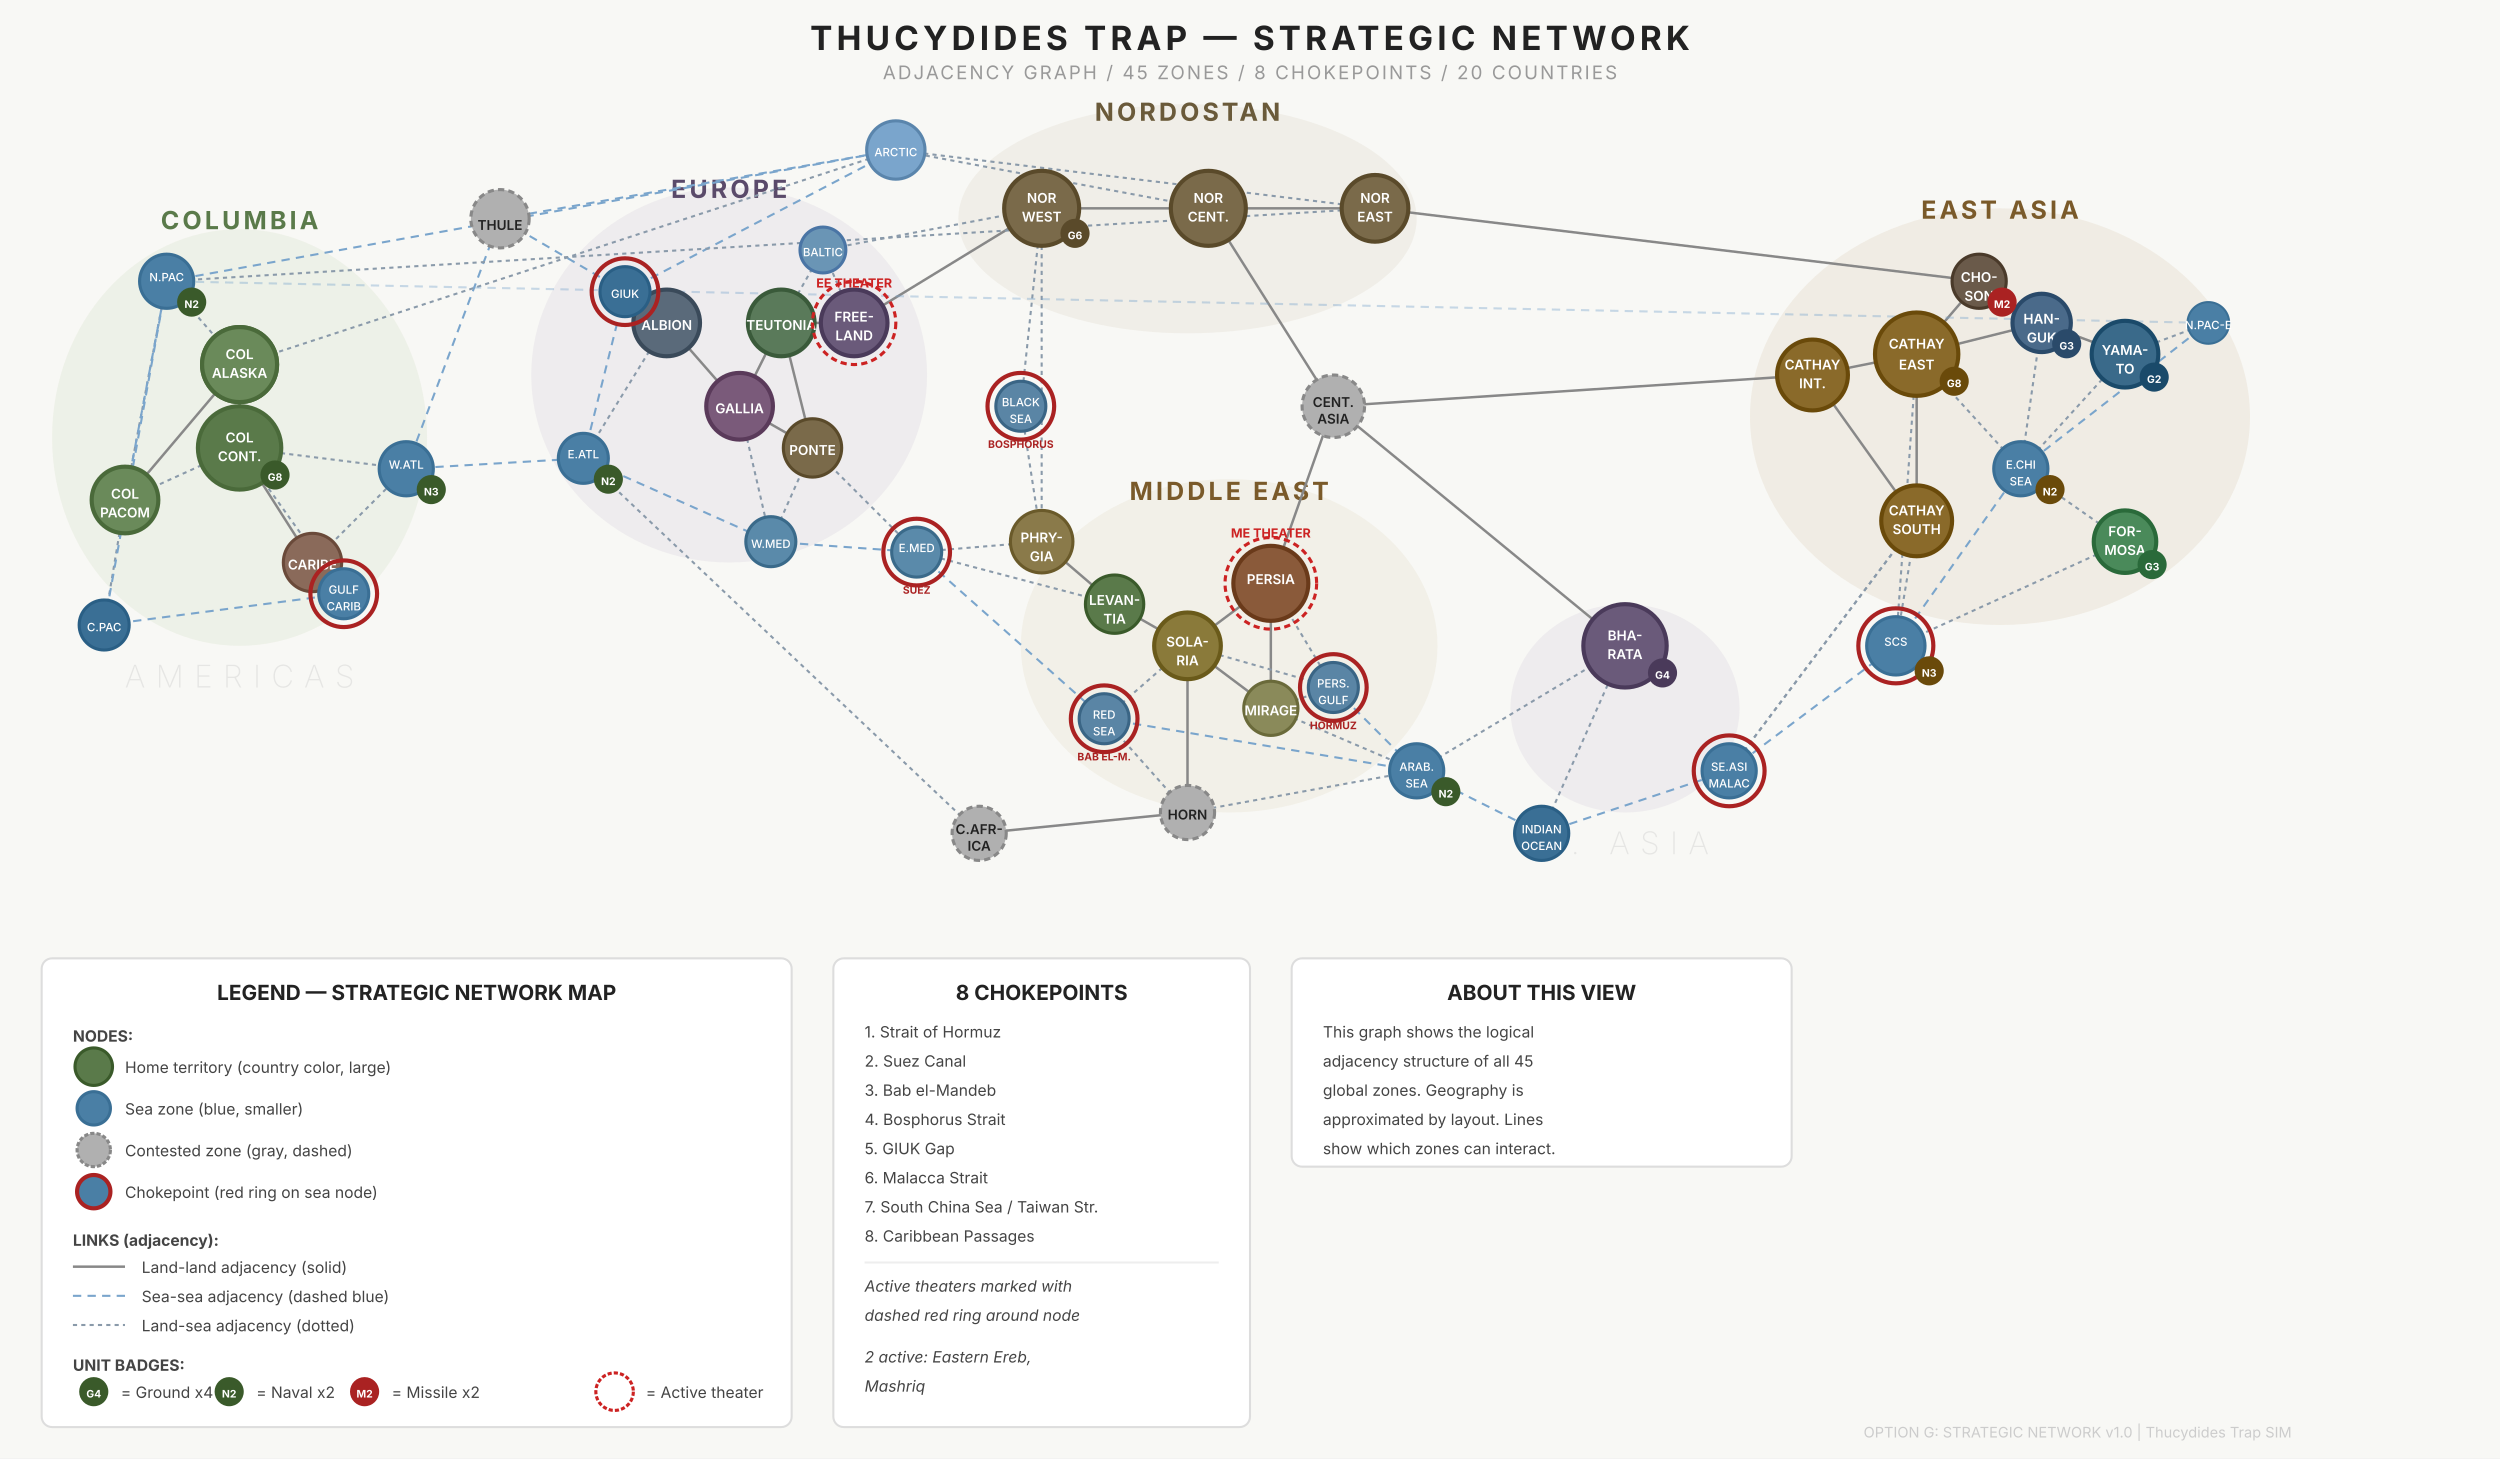
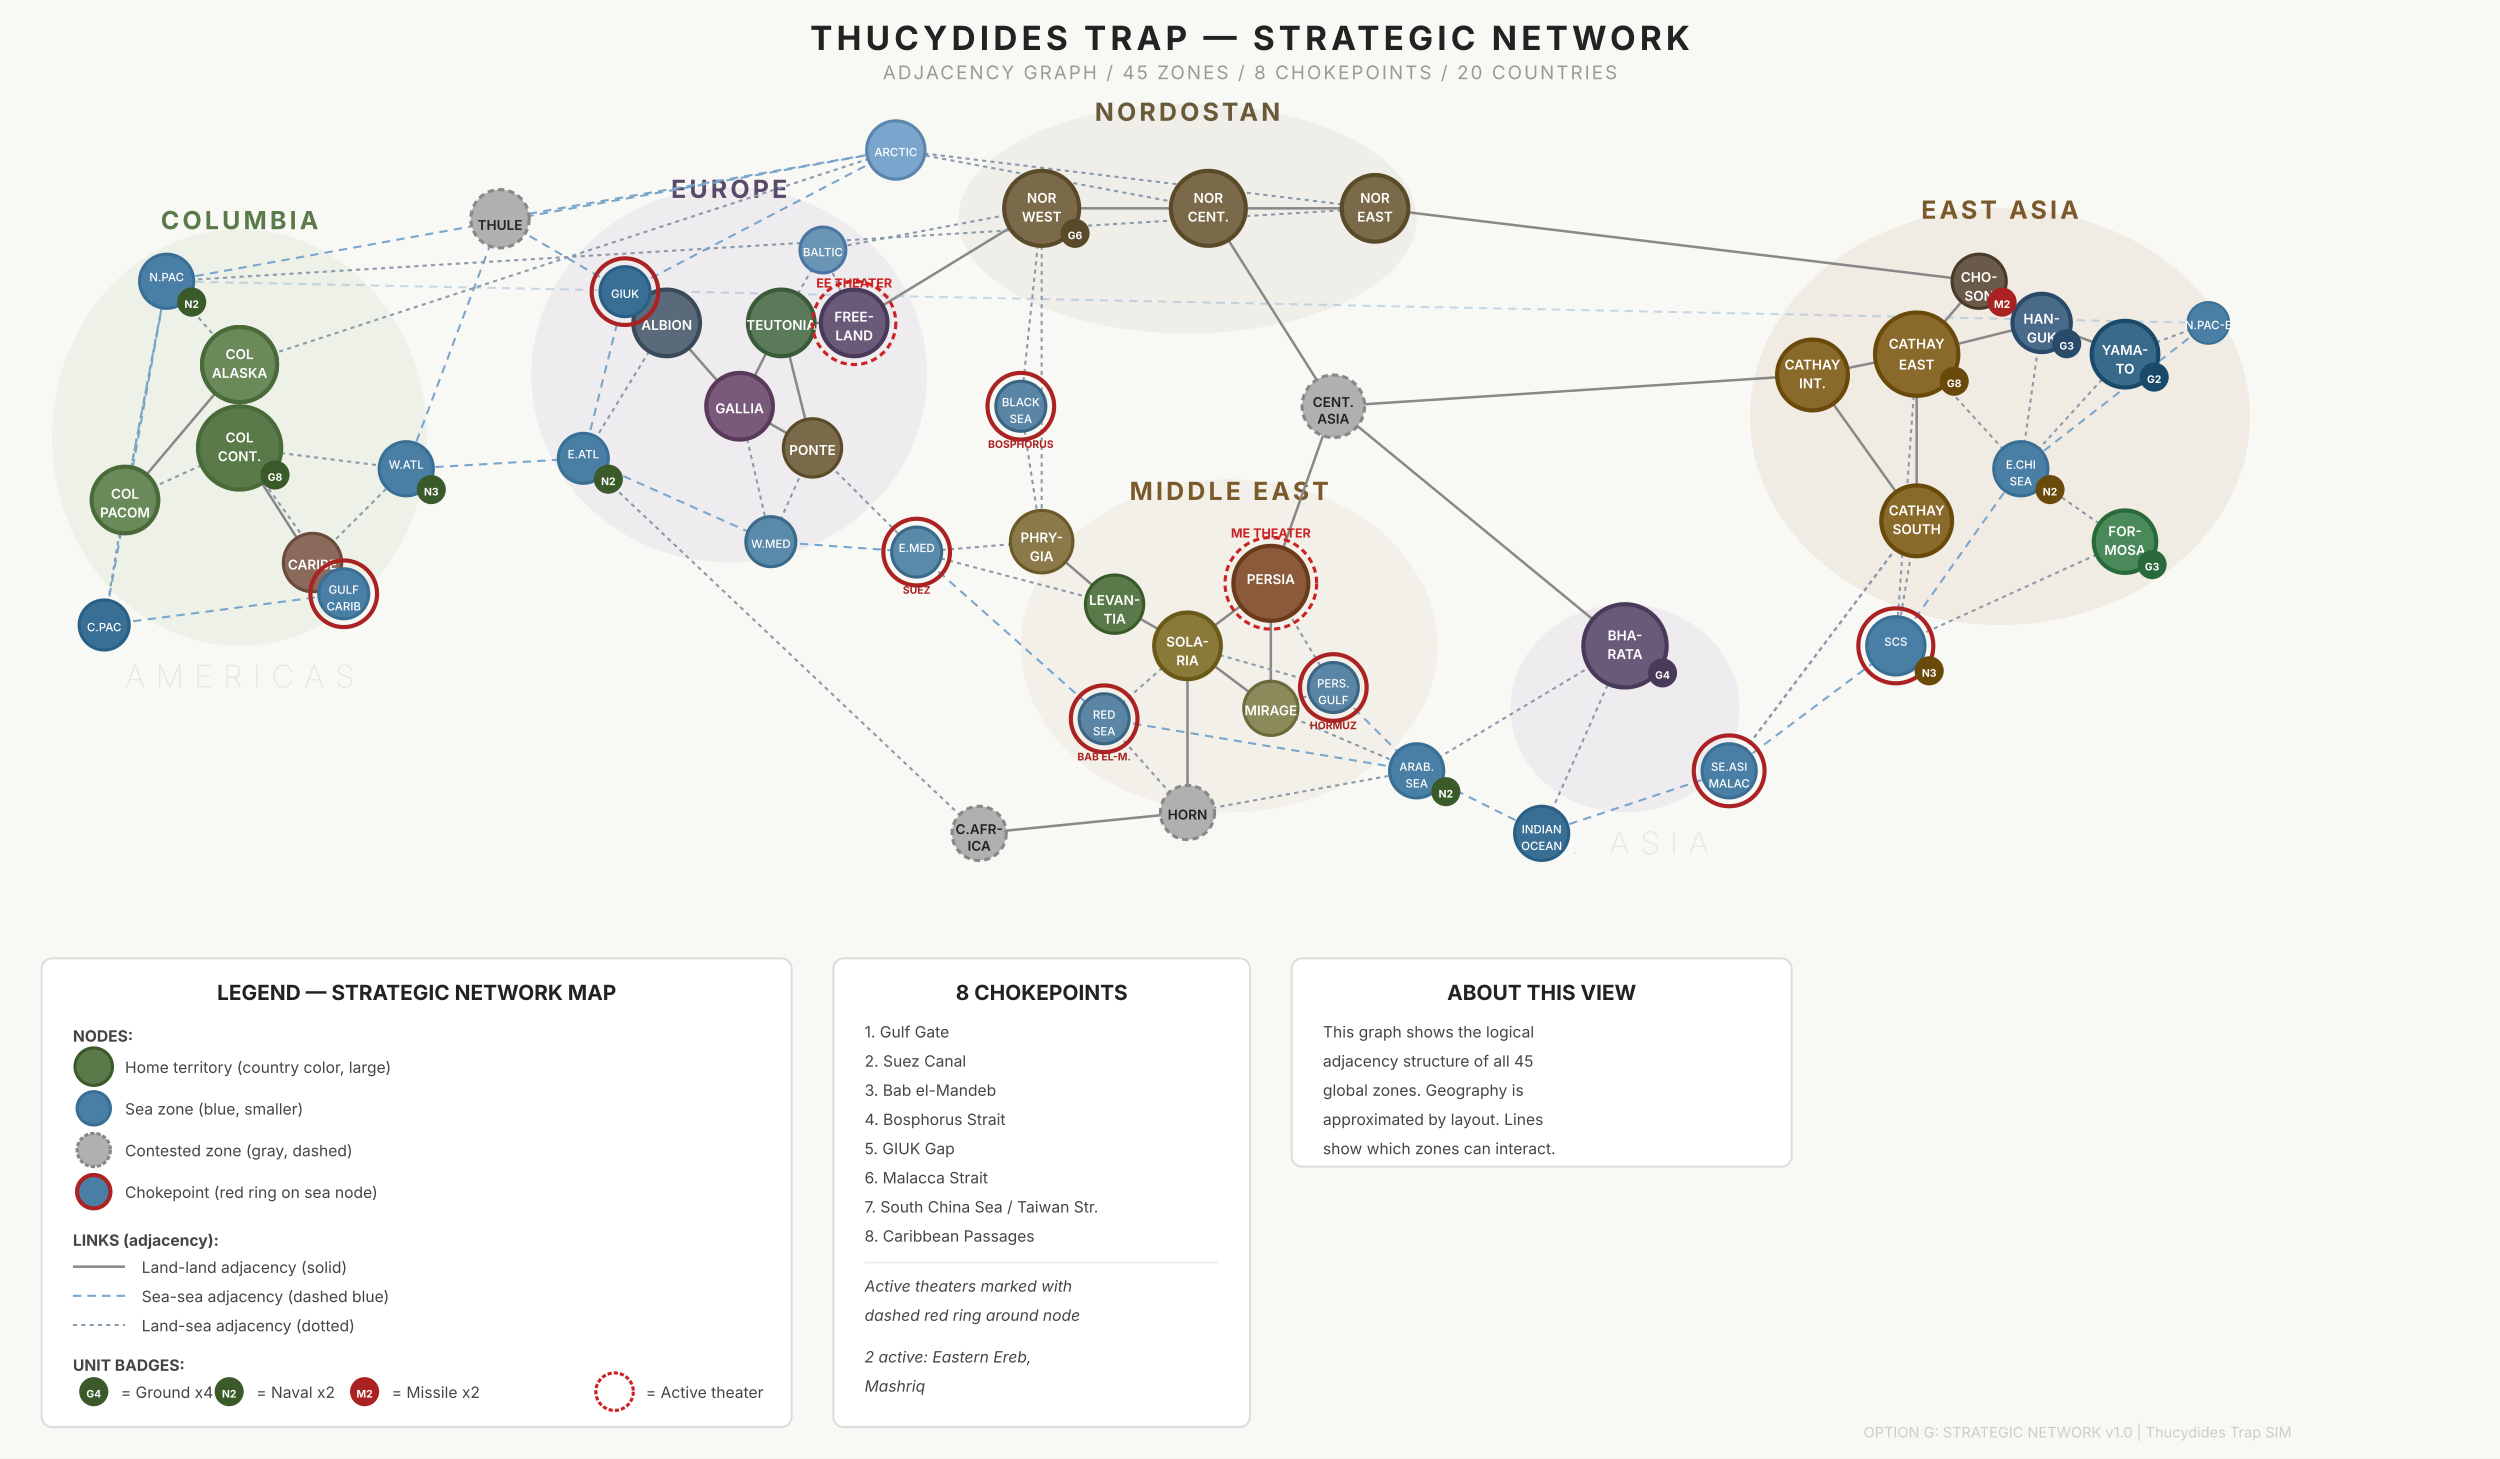
<svg xmlns="http://www.w3.org/2000/svg" viewBox="0 0 1200 700" width="1200" height="700">
  <defs>
    <style>
      .node-label { font-family: 'Inter', 'Helvetica Neue', Arial, sans-serif; font-size: 6.5px; fill: #fff; text-anchor: middle; dominant-baseline: central; font-weight: 600; }
      .node-label-dark { font-family: 'Inter', 'Helvetica Neue', Arial, sans-serif; font-size: 6.5px; fill: #222; text-anchor: middle; dominant-baseline: central; font-weight: 600; }
      .node-label-sea { font-family: 'Inter', 'Helvetica Neue', Arial, sans-serif; font-size: 5.5px; fill: #fff; text-anchor: middle; dominant-baseline: central; font-weight: 500; }
      .country-label { font-family: 'Inter', 'Helvetica Neue', Arial, sans-serif; font-size: 12px; text-anchor: middle; font-weight: 700; letter-spacing: 1.5px; }
      .continent-label { font-family: 'Inter', 'Helvetica Neue', Arial, sans-serif; font-size: 15px; fill: #bbb; text-anchor: middle; font-weight: 200; letter-spacing: 5px; }
      .unit-info { font-family: 'Inter', 'Helvetica Neue', Arial, sans-serif; font-size: 5px; fill: #444; text-anchor: middle; font-weight: 600; }
      .unit-badge { font-family: 'Inter', 'Helvetica Neue', Arial, sans-serif; font-size: 5px; fill: white; text-anchor: middle; dominant-baseline: central; font-weight: 700; }
      .legend-text { font-family: 'Inter', 'Helvetica Neue', Arial, sans-serif; font-size: 7.5px; fill: #444; }
      .legend-title { font-family: 'Inter', 'Helvetica Neue', Arial, sans-serif; font-size: 10px; fill: #222; font-weight: 700; }
      .chokepoint-label { font-family: 'Inter', Arial, sans-serif; font-size: 5px; fill: #aa2222; text-anchor: middle; font-weight: 700; }
      .link-land { stroke: #888; stroke-width: 1.2; fill: none; }
      .link-sea { stroke: #7aa5cc; stroke-width: 1; fill: none; stroke-dasharray: 4,3; }
      .link-mixed { stroke: #8a9aaa; stroke-width: 1; fill: none; stroke-dasharray: 2,2; }
    </style>
  </defs>
  <rect width="1200" height="700" fill="#f8f8f5" />
  <text x="600" y="24" font-family="'Inter', 'Helvetica Neue', Arial, sans-serif" font-size="16" fill="#222" text-anchor="middle" font-weight="700" letter-spacing="2">THUCYDIDES TRAP — STRATEGIC NETWORK</text>
  <text x="600" y="38" font-family="'Inter', Arial, sans-serif" font-size="9" fill="#999" text-anchor="middle" letter-spacing="1">ADJACENCY GRAPH  /  45 ZONES  /  8 CHOKEPOINTS  /  20 COUNTRIES</text>
  <ellipse cx="115" cy="210" rx="90" ry="100" fill="#d5e0c8" opacity="0.3" />
  <text x="115" y="110" class="country-label" fill="#5a7a4a">COLUMBIA</text>
  <ellipse cx="350" cy="180" rx="95" ry="90" fill="#d0c8d8" opacity="0.25" />
  <text x="350" y="95" class="country-label" fill="#5a4a6a">EUROPE</text>
  <ellipse cx="570" cy="105" rx="110" ry="55" fill="#d8d0c0" opacity="0.25" />
  <text x="570" y="58" class="country-label" fill="#6a5a3a">NORDOSTAN</text>
  <ellipse cx="590" cy="310" rx="100" ry="80" fill="#e0d8c0" opacity="0.25" />
  <text x="590" y="240" class="country-label" fill="#7a5a2a">MIDDLE EAST</text>
  <ellipse cx="780" cy="340" rx="55" ry="50" fill="#d0c8d8" opacity="0.25" />
  <ellipse cx="960" cy="200" rx="120" ry="100" fill="#d8c8b0" opacity="0.25" />
  <text x="960" y="105" class="country-label" fill="#7a5a2a">EAST ASIA</text>
  <text x="115" y="330" class="continent-label" opacity="0.3">AMERICAS</text>
  <text x="780" y="410" class="continent-label" opacity="0.3" font-size="10">S. ASIA</text>
  <line x1="115" y1="175" x2="115" y2="215" class="link-land" />
  <line x1="115" y1="175" x2="60" y2="240" class="link-land" />
  <line x1="115" y1="215" x2="60" y2="240" class="link-mixed" />
  <line x1="115" y1="175" x2="80" y2="135" class="link-mixed" />
  <line x1="60" y1="240" x2="50" y2="300" class="link-mixed" />
  <line x1="60" y1="240" x2="80" y2="135" class="link-mixed" />
  <line x1="115" y1="215" x2="195" y2="225" class="link-mixed" />
  <line x1="115" y1="215" x2="165" y2="285" class="link-mixed" />
  <line x1="115" y1="215" x2="150" y2="270" class="link-land" />
  <line x1="150" y1="270" x2="165" y2="285" class="link-mixed" />
  <line x1="150" y1="270" x2="195" y2="225" class="link-mixed" />
  <line x1="195" y1="225" x2="280" y2="220" class="link-sea" />
  <line x1="195" y1="225" x2="240" y2="105" class="link-sea" />
  <line x1="280" y1="220" x2="300" y2="140" class="link-sea" />
  <line x1="300" y1="140" x2="240" y2="105" class="link-sea" />
  <line x1="300" y1="140" x2="430" y2="72" class="link-sea" />
  <line x1="240" y1="105" x2="430" y2="72" class="link-sea" />
  <line x1="80" y1="135" x2="430" y2="72" class="link-sea" />
  <line x1="115" y1="175" x2="430" y2="72" class="link-mixed" />
  <line x1="320" y1="155" x2="280" y2="220" class="link-mixed" />
  <line x1="320" y1="155" x2="300" y2="140" class="link-mixed" />
  <line x1="320" y1="155" x2="355" y2="195" class="link-land" />
  <line x1="355" y1="195" x2="375" y2="155" class="link-land" />
  <line x1="355" y1="195" x2="390" y2="215" class="link-land" />
  <line x1="375" y1="155" x2="390" y2="215" class="link-land" />
  <line x1="375" y1="155" x2="410" y2="155" class="link-land" />
  <line x1="375" y1="155" x2="395" y2="120" class="link-mixed" />
  <line x1="395" y1="120" x2="410" y2="155" class="link-mixed" />
  <line x1="395" y1="120" x2="500" y2="100" class="link-mixed" />
  <line x1="410" y1="155" x2="500" y2="100" class="link-land" />
  <line x1="355" y1="195" x2="370" y2="260" class="link-mixed" />
  <line x1="280" y1="220" x2="370" y2="260" class="link-sea" />
  <line x1="390" y1="215" x2="370" y2="260" class="link-mixed" />
  <line x1="390" y1="215" x2="440" y2="265" class="link-mixed" />
  <line x1="370" y1="260" x2="440" y2="265" class="link-sea" />
  <line x1="440" y1="265" x2="500" y2="260" class="link-mixed" />
  <line x1="440" y1="265" x2="535" y2="290" class="link-mixed" />
  <line x1="440" y1="265" x2="530" y2="345" class="link-sea" />
  <line x1="500" y1="260" x2="490" y2="195" class="link-mixed" />
  <line x1="490" y1="195" x2="500" y2="100" class="link-mixed" />
  <line x1="500" y1="100" x2="580" y2="100" class="link-land" />
  <line x1="580" y1="100" x2="660" y2="100" class="link-land" />
  <line x1="580" y1="100" x2="430" y2="72" class="link-mixed" />
  <line x1="660" y1="100" x2="430" y2="72" class="link-mixed" />
  <line x1="660" y1="100" x2="80" y2="135" class="link-mixed" />
  <line x1="580" y1="100" x2="640" y2="195" class="link-land" />
  <line x1="640" y1="195" x2="610" y2="280" class="link-land" />
  <line x1="640" y1="195" x2="780" y2="310" class="link-land" />
  <line x1="640" y1="195" x2="870" y2="180" class="link-land" />
  <line x1="500" y1="260" x2="500" y2="100" class="link-mixed" />
  <line x1="535" y1="290" x2="500" y2="260" class="link-land" />
  <line x1="535" y1="290" x2="570" y2="310" class="link-land" />
  <line x1="570" y1="310" x2="610" y2="280" class="link-land" />
  <line x1="570" y1="310" x2="610" y2="340" class="link-land" />
  <line x1="570" y1="310" x2="530" y2="345" class="link-mixed" />
  <line x1="610" y1="280" x2="610" y2="340" class="link-land" />
  <line x1="610" y1="280" x2="640" y2="330" class="link-mixed" />
  <line x1="570" y1="310" x2="640" y2="330" class="link-mixed" />
  <line x1="610" y1="340" x2="640" y2="330" class="link-mixed" />
  <line x1="610" y1="340" x2="680" y2="370" class="link-mixed" />
  <line x1="640" y1="330" x2="680" y2="370" class="link-sea" />
  <line x1="530" y1="345" x2="680" y2="370" class="link-sea" />
  <line x1="570" y1="390" x2="530" y2="345" class="link-mixed" />
  <line x1="570" y1="390" x2="680" y2="370" class="link-mixed" />
  <line x1="570" y1="390" x2="570" y2="310" class="link-land" />
  <line x1="570" y1="390" x2="470" y2="400" class="link-land" />
  <line x1="470" y1="400" x2="280" y2="220" class="link-mixed" />
  <line x1="680" y1="370" x2="780" y2="310" class="link-mixed" />
  <line x1="680" y1="370" x2="740" y2="400" class="link-sea" />
  <line x1="740" y1="400" x2="780" y2="310" class="link-mixed" />
  <line x1="740" y1="400" x2="830" y2="370" class="link-sea" />
  <line x1="830" y1="370" x2="910" y2="310" class="link-sea" />
  <line x1="830" y1="370" x2="920" y2="250" class="link-mixed" />
  <line x1="920" y1="170" x2="870" y2="180" class="link-land" />
  <line x1="920" y1="170" x2="920" y2="250" class="link-land" />
  <line x1="870" y1="180" x2="920" y2="250" class="link-land" />
  <line x1="920" y1="170" x2="970" y2="225" class="link-mixed" />
  <line x1="920" y1="170" x2="910" y2="310" class="link-mixed" />
  <line x1="920" y1="250" x2="910" y2="310" class="link-mixed" />
  <line x1="920" y1="250" x2="830" y2="370" class="link-mixed" />
  <line x1="970" y1="225" x2="1020" y2="260" class="link-mixed" />
  <line x1="970" y1="225" x2="1020" y2="170" class="link-mixed" />
  <line x1="970" y1="225" x2="980" y2="155" class="link-mixed" />
  <line x1="970" y1="225" x2="910" y2="310" class="link-sea" />
  <line x1="970" y1="225" x2="1060" y2="155" class="link-sea" />
  <line x1="910" y1="310" x2="1020" y2="260" class="link-mixed" />
  <line x1="1020" y1="170" x2="980" y2="155" class="link-land" />
  <line x1="1020" y1="170" x2="1060" y2="155" class="link-mixed" />
  <line x1="980" y1="155" x2="950" y2="135" class="link-land" />
  <line x1="980" y1="155" x2="920" y2="170" class="link-land" />
  <line x1="950" y1="135" x2="920" y2="170" class="link-land" />
  <line x1="950" y1="135" x2="660" y2="100" class="link-land" />
  <line x1="80" y1="135" x2="1060" y2="155" class="link-sea" opacity="0.4" />
  <line x1="80" y1="135" x2="60" y2="240" class="link-sea" />
  <line x1="50" y1="300" x2="80" y2="135" class="link-sea" />
  <line x1="50" y1="300" x2="165" y2="285" class="link-sea" />
  <circle cx="115" cy="175" r="18" fill="#6a8a5a" stroke="#4a6a3a" stroke-width="2" />
  <text x="115" y="173" class="node-label">ALASKA</text>
  <text x="115" y="181" class="node-label" font-size="5" />
  <circle cx="80" cy="135" r="5" fill="#6a8a5a" stroke="#4a6a3a" stroke-width="1" opacity="0" />
  <circle cx="115" cy="175" r="18" fill="#6a8a5a" stroke="#4a6a3a" stroke-width="2" />
  <text x="115" y="170" class="node-label">COL</text>
  <text x="115" y="179" class="node-label">ALASKA</text>
  <circle cx="115" cy="215" r="20" fill="#5a7a4a" stroke="#4a6a3a" stroke-width="2" />
  <text x="115" y="210" class="node-label">COL</text>
  <text x="115" y="219" class="node-label">CONT.</text>
  <circle cx="132" cy="228" r="7" fill="#3a5a2a" />
  <text x="132" y="229" class="unit-badge">G8</text>
  <circle cx="60" cy="240" r="16" fill="#6a8a5a" stroke="#4a6a3a" stroke-width="2" />
  <text x="60" y="237" class="node-label">COL</text>
  <text x="60" y="246" class="node-label">PACOM</text>
  <circle cx="150" cy="270" r="14" fill="#8a6a5a" stroke="#6a4a3a" stroke-width="1.5" />
  <text x="150" y="271" class="node-label">CARIBE</text>
  <circle cx="320" cy="155" r="16" fill="#5a6a7a" stroke="#3a4a5a" stroke-width="2" />
  <text x="320" y="156" class="node-label">ALBION</text>
  <circle cx="355" cy="195" r="16" fill="#7a5a7a" stroke="#5a3a5a" stroke-width="2" />
  <text x="355" y="196" class="node-label">GALLIA</text>
  <circle cx="375" cy="155" r="16" fill="#5a7a5a" stroke="#3a5a3a" stroke-width="2" />
  <text x="375" y="156" class="node-label">TEUTONIA</text>
  <circle cx="390" cy="215" r="14" fill="#7a6a4a" stroke="#5a4a2a" stroke-width="1.5" />
  <text x="390" y="216" class="node-label">PONTE</text>
  <circle cx="410" cy="155" r="16" fill="#6a5a7a" stroke="#4a3a5a" stroke-width="2" />
  <text x="410" y="152" class="node-label">FREE-</text>
  <text x="410" y="161" class="node-label">LAND</text>
  <circle cx="410" cy="155" r="20" fill="none" stroke="#cc2222" stroke-width="1.5" stroke-dasharray="3,2" />
  <circle cx="500" cy="100" r="18" fill="#7a6a4a" stroke="#5a4a2a" stroke-width="2" />
  <text x="500" y="95" class="node-label">NOR</text>
  <text x="500" y="104" class="node-label">WEST</text>
  <circle cx="516" cy="112" r="7" fill="#5a4a2a" />
  <text x="516" y="113" class="unit-badge">G6</text>
  <circle cx="580" cy="100" r="18" fill="#7a6a4a" stroke="#5a4a2a" stroke-width="2" />
  <text x="580" y="95" class="node-label">NOR</text>
  <text x="580" y="104" class="node-label">CENT.</text>
  <circle cx="660" cy="100" r="16" fill="#7a6a4a" stroke="#5a4a2a" stroke-width="2" />
  <text x="660" y="95" class="node-label">NOR</text>
  <text x="660" y="104" class="node-label">EAST</text>
  <circle cx="500" cy="260" r="15" fill="#8a7a4a" stroke="#6a5a2a" stroke-width="1.5" />
  <text x="500" y="258" class="node-label">PHRY-</text>
  <text x="500" y="267" class="node-label">GIA</text>
  <circle cx="535" cy="290" r="14" fill="#5a7a4a" stroke="#3a5a2a" stroke-width="1.5" />
  <text x="535" y="288" class="node-label">LEVAN-</text>
  <text x="535" y="297" class="node-label">TIA</text>
  <circle cx="570" cy="310" r="16" fill="#8a7a3a" stroke="#6a5a1a" stroke-width="2" />
  <text x="570" y="308" class="node-label">SOLA-</text>
  <text x="570" y="317" class="node-label">RIA</text>
  <circle cx="610" cy="280" r="18" fill="#8a5a3a" stroke="#6a3a1a" stroke-width="2" />
  <text x="610" y="278" class="node-label">PERSIA</text>
  <circle cx="610" cy="280" r="22" fill="none" stroke="#cc2222" stroke-width="1.5" stroke-dasharray="3,2" />
  <circle cx="610" cy="340" r="13" fill="#8a8a5a" stroke="#6a6a3a" stroke-width="1.5" />
  <text x="610" y="341" class="node-label">MIRAGE</text>
  <circle cx="780" cy="310" r="20" fill="#6a5a7a" stroke="#4a3a5a" stroke-width="2" />
  <text x="780" y="305" class="node-label">BHA-</text>
  <text x="780" y="314" class="node-label">RATA</text>
  <circle cx="798" cy="323" r="7" fill="#4a3a5a" />
  <text x="798" y="324" class="unit-badge">G4</text>
  <circle cx="920" cy="170" r="20" fill="#8a6a2a" stroke="#6a4a0a" stroke-width="2" />
  <text x="920" y="165" class="node-label">CATHAY</text>
  <text x="920" y="175" class="node-label">EAST</text>
  <circle cx="938" cy="183" r="7" fill="#6a4a0a" />
  <text x="938" y="184" class="unit-badge">G8</text>
  <circle cx="870" cy="180" r="17" fill="#8a6a2a" stroke="#6a4a0a" stroke-width="2" />
  <text x="870" y="175" class="node-label">CATHAY</text>
  <text x="870" y="184" class="node-label">INT.</text>
  <circle cx="920" cy="250" r="17" fill="#8a6a2a" stroke="#6a4a0a" stroke-width="2" />
  <text x="920" y="245" class="node-label">CATHAY</text>
  <text x="920" y="254" class="node-label">SOUTH</text>
  <circle cx="1020" cy="170" r="16" fill="#3a6a8a" stroke="#1a4a6a" stroke-width="2" />
  <text x="1020" y="168" class="node-label">YAMA-</text>
  <text x="1020" y="177" class="node-label">TO</text>
  <circle cx="1034" cy="181" r="7" fill="#1a4a6a" />
  <text x="1034" y="182" class="unit-badge">G2</text>
  <circle cx="980" cy="155" r="14" fill="#4a6a8a" stroke="#2a4a6a" stroke-width="2" />
  <text x="980" y="153" class="node-label">HAN-</text>
  <text x="980" y="162" class="node-label">GUK</text>
  <circle cx="992" cy="165" r="7" fill="#2a4a6a" />
  <text x="992" y="166" class="unit-badge">G3</text>
  <circle cx="950" cy="135" r="13" fill="#6a5a4a" stroke="#4a3a2a" stroke-width="1.5" />
  <text x="950" y="133" class="node-label">CHO-</text>
  <text x="950" y="142" class="node-label">SON</text>
  <circle cx="961" cy="145" r="7" fill="#aa2222" />
  <text x="961" y="146" class="unit-badge">M2</text>
  <circle cx="1020" cy="260" r="15" fill="#4a8a5a" stroke="#2a6a3a" stroke-width="2" />
  <text x="1020" y="255" class="node-label">FOR-</text>
  <text x="1020" y="264" class="node-label">MOSA</text>
  <circle cx="1033" cy="271" r="7" fill="#2a6a3a" />
  <text x="1033" y="272" class="unit-badge">G3</text>
  <circle cx="80" cy="135" r="13" fill="#4a7fa5" stroke="#3a6f95" stroke-width="1.5" />
  <text x="80" y="133" class="node-label-sea">N.PAC</text>
  <circle cx="92" cy="145" r="7" fill="#3a5a2a" />
  <text x="92" y="146" class="unit-badge">N2</text>
  <circle cx="50" cy="300" r="12" fill="#3a6f95" stroke="#2a5f85" stroke-width="1.5" />
  <text x="50" y="301" class="node-label-sea">C.PAC</text>
  <circle cx="195" cy="225" r="13" fill="#4a7fa5" stroke="#3a6f95" stroke-width="1.5" />
  <text x="195" y="223" class="node-label-sea">W.ATL</text>
  <circle cx="207" cy="235" r="7" fill="#3a5a2a" />
  <text x="207" y="236" class="unit-badge">N3</text>
  <circle cx="165" cy="285" r="12" fill="#4a7fa5" stroke="#3a6f95" stroke-width="1.5" />
  <text x="165" y="283" class="node-label-sea">GULF</text>
  <text x="165" y="291" class="node-label-sea">CARIB</text>
  <circle cx="165" cy="285" r="16" fill="none" stroke="#aa2222" stroke-width="2" />
  <circle cx="280" cy="220" r="12" fill="#4a7fa5" stroke="#3a6f95" stroke-width="1.5" />
  <text x="280" y="218" class="node-label-sea">E.ATL</text>
  <circle cx="292" cy="230" r="7" fill="#3a5a2a" />
  <text x="292" y="231" class="unit-badge">N2</text>
  <circle cx="300" cy="140" r="12" fill="#3a6f95" stroke="#2a5f85" stroke-width="1.5" />
  <text x="300" y="141" class="node-label-sea">GIUK</text>
  <circle cx="300" cy="140" r="16" fill="none" stroke="#aa2222" stroke-width="2" />
  <circle cx="430" cy="72" r="14" fill="#7aa5cc" stroke="#5a85ac" stroke-width="1.5" />
  <text x="430" y="73" class="node-label-sea">ARCTIC</text>
  <circle cx="395" cy="120" r="11" fill="#6a95b5" stroke="#4a75a5" stroke-width="1.5" />
  <text x="395" y="121" class="node-label-sea">BALTIC</text>
  <circle cx="490" cy="195" r="12" fill="#5a85a5" stroke="#3a6585" stroke-width="1.5" />
  <text x="490" y="193" class="node-label-sea">BLACK</text>
  <text x="490" y="201" class="node-label-sea">SEA</text>
  <circle cx="490" cy="195" r="16" fill="none" stroke="#aa2222" stroke-width="2" />
  <text x="490" y="215" class="chokepoint-label">BOSPHORUS</text>
  <circle cx="370" cy="260" r="12" fill="#5a8aaa" stroke="#3a6a8a" stroke-width="1.5" />
  <text x="370" y="261" class="node-label-sea">W.MED</text>
  <circle cx="440" cy="265" r="12" fill="#5a8aaa" stroke="#3a6a8a" stroke-width="1.5" />
  <text x="440" y="263" class="node-label-sea">E.MED</text>
  <circle cx="440" cy="265" r="16" fill="none" stroke="#aa2222" stroke-width="2" />
  <text x="440" y="285" class="chokepoint-label">SUEZ</text>
  <circle cx="530" cy="345" r="12" fill="#5a85a5" stroke="#3a6585" stroke-width="1.5" />
  <text x="530" y="343" class="node-label-sea">RED</text>
  <text x="530" y="351" class="node-label-sea">SEA</text>
  <circle cx="530" cy="345" r="16" fill="none" stroke="#aa2222" stroke-width="2" />
  <text x="530" y="365" class="chokepoint-label">BAB EL-M.</text>
  <circle cx="640" cy="330" r="12" fill="#5a85a5" stroke="#3a6585" stroke-width="1.5" />
  <text x="640" y="328" class="node-label-sea">PERS.</text>
  <text x="640" y="336" class="node-label-sea">GULF</text>
  <circle cx="640" cy="330" r="16" fill="none" stroke="#aa2222" stroke-width="2" />
  <text x="640" y="350" class="chokepoint-label">HORMUZ</text>
  <circle cx="680" cy="370" r="13" fill="#4a7fa5" stroke="#3a6f95" stroke-width="1.5" />
  <text x="680" y="368" class="node-label-sea">ARAB.</text>
  <text x="680" y="376" class="node-label-sea">SEA</text>
  <circle cx="694" cy="380" r="7" fill="#3a5a2a" />
  <text x="694" y="381" class="unit-badge">N2</text>
  <circle cx="740" cy="400" r="13" fill="#3a6f95" stroke="#2a5f85" stroke-width="1.5" />
  <text x="740" y="398" class="node-label-sea">INDIAN</text>
  <text x="740" y="406" class="node-label-sea">OCEAN</text>
  <circle cx="830" cy="370" r="13" fill="#4a7fa5" stroke="#3a6f95" stroke-width="1.5" />
  <text x="830" y="368" class="node-label-sea">SE.ASI</text>
  <text x="830" y="376" class="node-label-sea">MALAC</text>
  <circle cx="830" cy="370" r="17" fill="none" stroke="#aa2222" stroke-width="2" />
  <circle cx="910" cy="310" r="14" fill="#4a7fa5" stroke="#3a6f95" stroke-width="1.5" />
  <text x="910" y="308" class="node-label-sea">SCS</text>
  <circle cx="910" cy="310" r="18" fill="none" stroke="#aa2222" stroke-width="2" />
  <circle cx="926" cy="322" r="7" fill="#6a4a0a" />
  <text x="926" y="323" class="unit-badge">N3</text>
  <circle cx="970" cy="225" r="13" fill="#4a7fa5" stroke="#3a6f95" stroke-width="1.5" />
  <text x="970" y="223" class="node-label-sea">E.CHI</text>
  <text x="970" y="231" class="node-label-sea">SEA</text>
  <circle cx="984" cy="235" r="7" fill="#6a4a0a" />
  <text x="984" y="236" class="unit-badge">N2</text>
  <circle cx="1060" cy="155" r="10" fill="#4a7fa5" stroke="#3a6f95" stroke-width="1" />
  <text x="1060" y="156" class="node-label-sea" font-size="5">N.PAC-E</text>
  <circle cx="240" cy="105" r="14" fill="#b0b0b0" stroke="#888" stroke-width="1.5" stroke-dasharray="3,2" />
  <text x="240" y="108" class="node-label-dark" font-size="5.5">THULE</text>
  <circle cx="640" cy="195" r="15" fill="#b0b0b0" stroke="#888" stroke-width="1.5" stroke-dasharray="3,2" />
  <text x="640" y="193" class="node-label-dark" font-size="5.5">CENT.</text>
  <text x="640" y="201" class="node-label-dark" font-size="5.5">ASIA</text>
  <circle cx="570" cy="390" r="13" fill="#b0b0b0" stroke="#888" stroke-width="1.5" stroke-dasharray="3,2" />
  <text x="570" y="391" class="node-label-dark" font-size="5.5">HORN</text>
  <circle cx="470" cy="400" r="13" fill="#b0b0b0" stroke="#888" stroke-width="1.5" stroke-dasharray="3,2" />
  <text x="470" y="398" class="node-label-dark" font-size="5.5">C.AFR-</text>
  <text x="470" y="406" class="node-label-dark" font-size="5.5">ICA</text>
  <text x="410" y="138" font-family="'Inter', Arial, sans-serif" font-size="6" fill="#cc2222" text-anchor="middle" font-weight="700">EE THEATER</text>
  <text x="610" y="258" font-family="'Inter', Arial, sans-serif" font-size="6" fill="#cc2222" text-anchor="middle" font-weight="700">ME THEATER</text>
  <rect x="20" y="460" width="360" height="225" fill="white" stroke="#ddd" stroke-width="1" rx="5" />
  <text x="200" y="480" class="legend-title" text-anchor="middle">LEGEND — STRATEGIC NETWORK MAP</text>
  <text x="35" y="500" class="legend-text" font-weight="700">NODES:</text>
  <circle cx="45" cy="512" r="9" fill="#5a7a4a" stroke="#3a5a2a" stroke-width="1.5" />
  <text x="60" y="515" class="legend-text">Home territory (country color, large)</text>
  <circle cx="45" cy="532" r="8" fill="#4a7fa5" stroke="#3a6f95" stroke-width="1.5" />
  <text x="60" y="535" class="legend-text">Sea zone (blue, smaller)</text>
  <circle cx="45" cy="552" r="8" fill="#b0b0b0" stroke="#888" stroke-width="1.5" stroke-dasharray="2,1" />
  <text x="60" y="555" class="legend-text">Contested zone (gray, dashed)</text>
  <circle cx="45" cy="572" r="8" fill="#4a7fa5" stroke="#aa2222" stroke-width="2" />
  <text x="60" y="575" class="legend-text">Chokepoint (red ring on sea node)</text>
  <text x="35" y="598" class="legend-text" font-weight="700">LINKS (adjacency):</text>
  <line x1="35" y1="608" x2="60" y2="608" class="link-land" />
  <text x="68" y="611" class="legend-text">Land-land adjacency (solid)</text>
  <line x1="35" y1="622" x2="60" y2="622" class="link-sea" />
  <text x="68" y="625" class="legend-text">Sea-sea adjacency (dashed blue)</text>
  <line x1="35" y1="636" x2="60" y2="636" class="link-mixed" />
  <text x="68" y="639" class="legend-text">Land-sea adjacency (dotted)</text>
  <text x="35" y="658" class="legend-text" font-weight="700">UNIT BADGES:</text>
  <circle cx="45" cy="668" r="7" fill="#3a5a2a" />
  <text x="45" y="669" class="unit-badge">G4</text>
  <text x="58" y="671" class="legend-text">= Ground x4</text>
  <circle cx="110" cy="668" r="7" fill="#3a5a2a" />
  <text x="110" y="669" class="unit-badge">N2</text>
  <text x="123" y="671" class="legend-text">= Naval x2</text>
  <circle cx="175" cy="668" r="7" fill="#aa2222" />
  <text x="175" y="669" class="unit-badge">M2</text>
  <text x="188" y="671" class="legend-text">= Missile x2</text>
  <circle cx="295" cy="668" r="9" fill="none" stroke="#cc2222" stroke-width="1.5" stroke-dasharray="2,1" />
  <text x="310" y="671" class="legend-text">= Active theater</text>
  <rect x="400" y="460" width="200" height="225" fill="white" stroke="#ddd" stroke-width="1" rx="5" />
  <text x="500" y="480" class="legend-title" text-anchor="middle">8 CHOKEPOINTS</text>
-   <text x="415" y="498" class="legend-text">1. Strait of Hormuz</text>
+   <text x="415" y="498" class="legend-text">1. Gulf Gate</text>
  <text x="415" y="512" class="legend-text">2. Suez Canal</text>
  <text x="415" y="526" class="legend-text">3. Bab el-Mandeb</text>
  <text x="415" y="540" class="legend-text">4. Bosphorus Strait</text>
  <text x="415" y="554" class="legend-text">5. GIUK Gap</text>
  <text x="415" y="568" class="legend-text">6. Malacca Strait</text>
  <text x="415" y="582" class="legend-text">7. South China Sea / Taiwan Str.</text>
  <text x="415" y="596" class="legend-text">8. Caribbean Passages</text>
  <line x1="415" y1="606" x2="585" y2="606" stroke="#eee" />
  <text x="415" y="620" class="legend-text" font-style="italic">Active theaters marked with</text>
  <text x="415" y="634" class="legend-text" font-style="italic">dashed red ring around node</text>
  <text x="415" y="654" class="legend-text" font-style="italic">2 active: Eastern Ereb,</text>
  <text x="415" y="668" class="legend-text" font-style="italic">Mashriq</text>
  <rect x="620" y="460" width="240" height="100" fill="white" stroke="#ddd" stroke-width="1" rx="5" />
  <text x="740" y="480" class="legend-title" text-anchor="middle">ABOUT THIS VIEW</text>
  <text x="635" y="498" class="legend-text">This graph shows the logical</text>
  <text x="635" y="512" class="legend-text">adjacency structure of all 45</text>
  <text x="635" y="526" class="legend-text">global zones. Geography is</text>
  <text x="635" y="540" class="legend-text">approximated by layout. Lines</text>
  <text x="635" y="554" class="legend-text">show which zones can interact.</text>
  <text x="1100" y="690" font-family="'Inter', Arial, sans-serif" font-size="7" fill="#ccc" text-anchor="end">OPTION G: STRATEGIC NETWORK v1.0 | Thucydides Trap SIM</text>
</svg>
